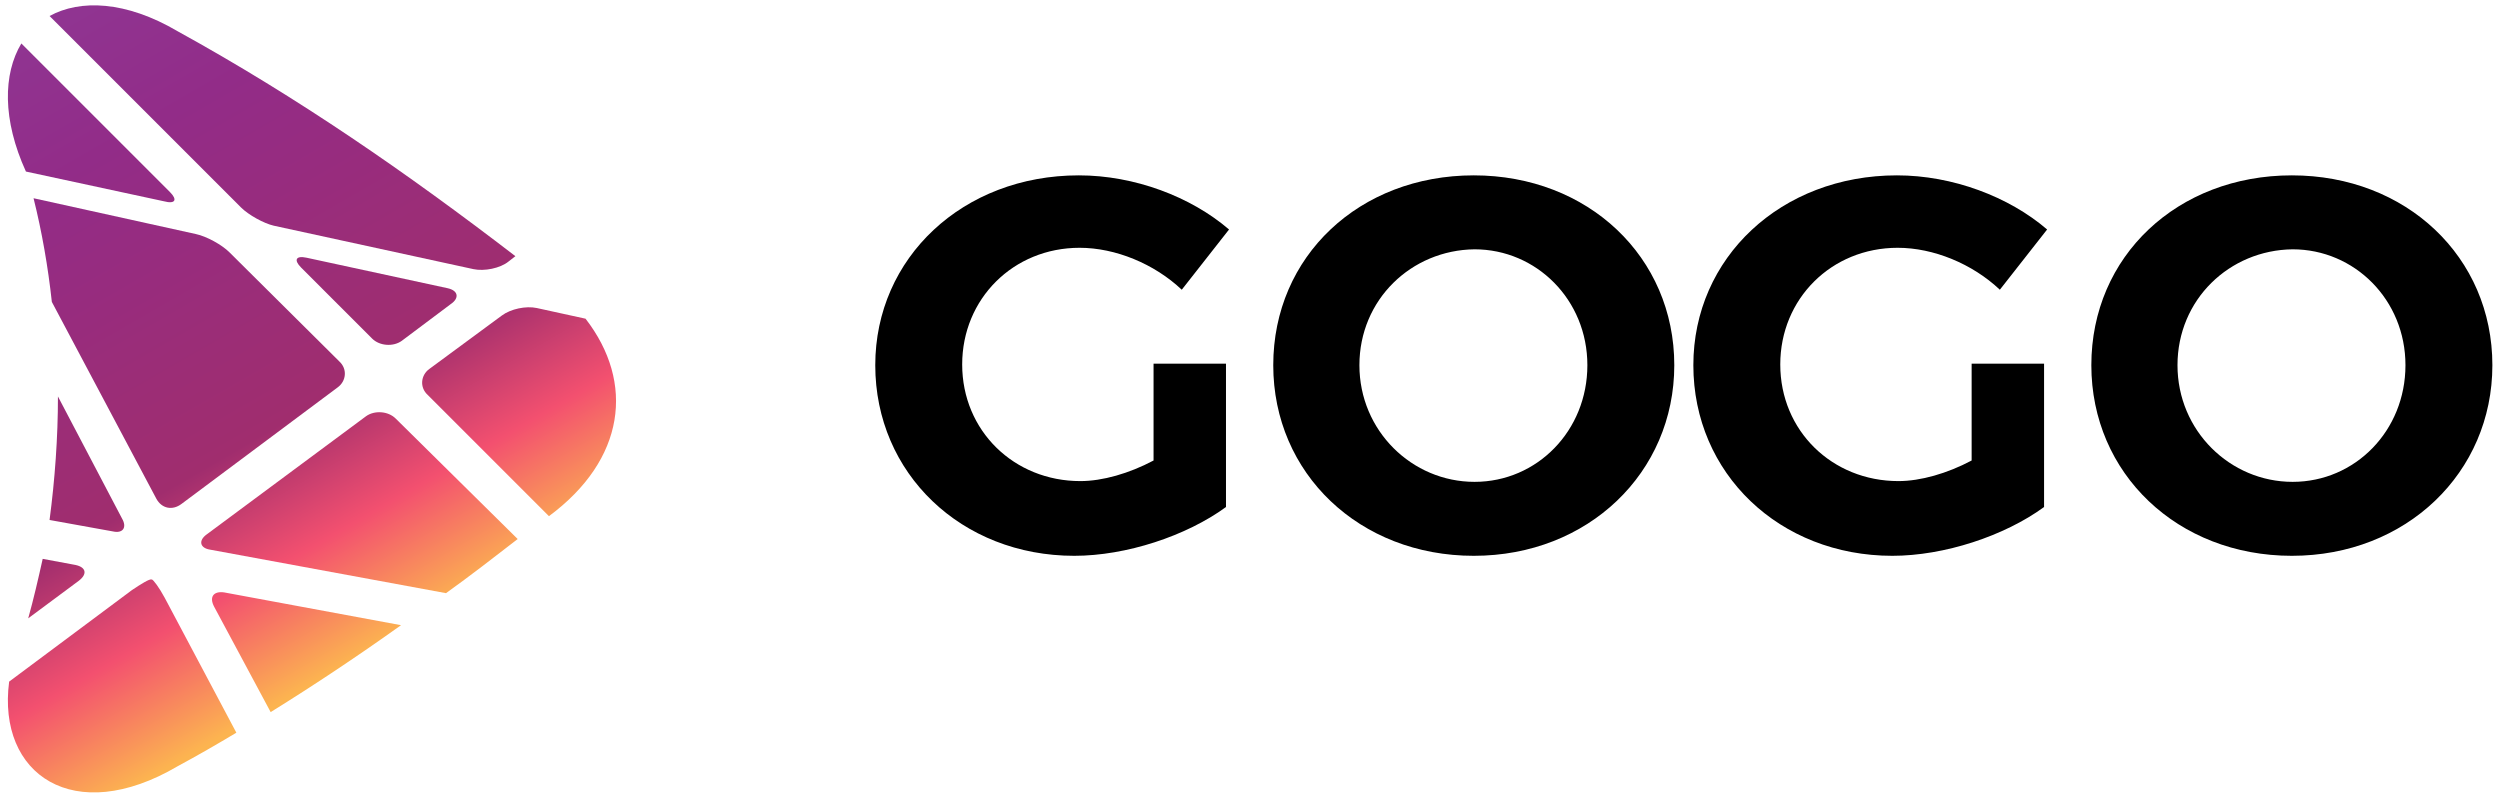
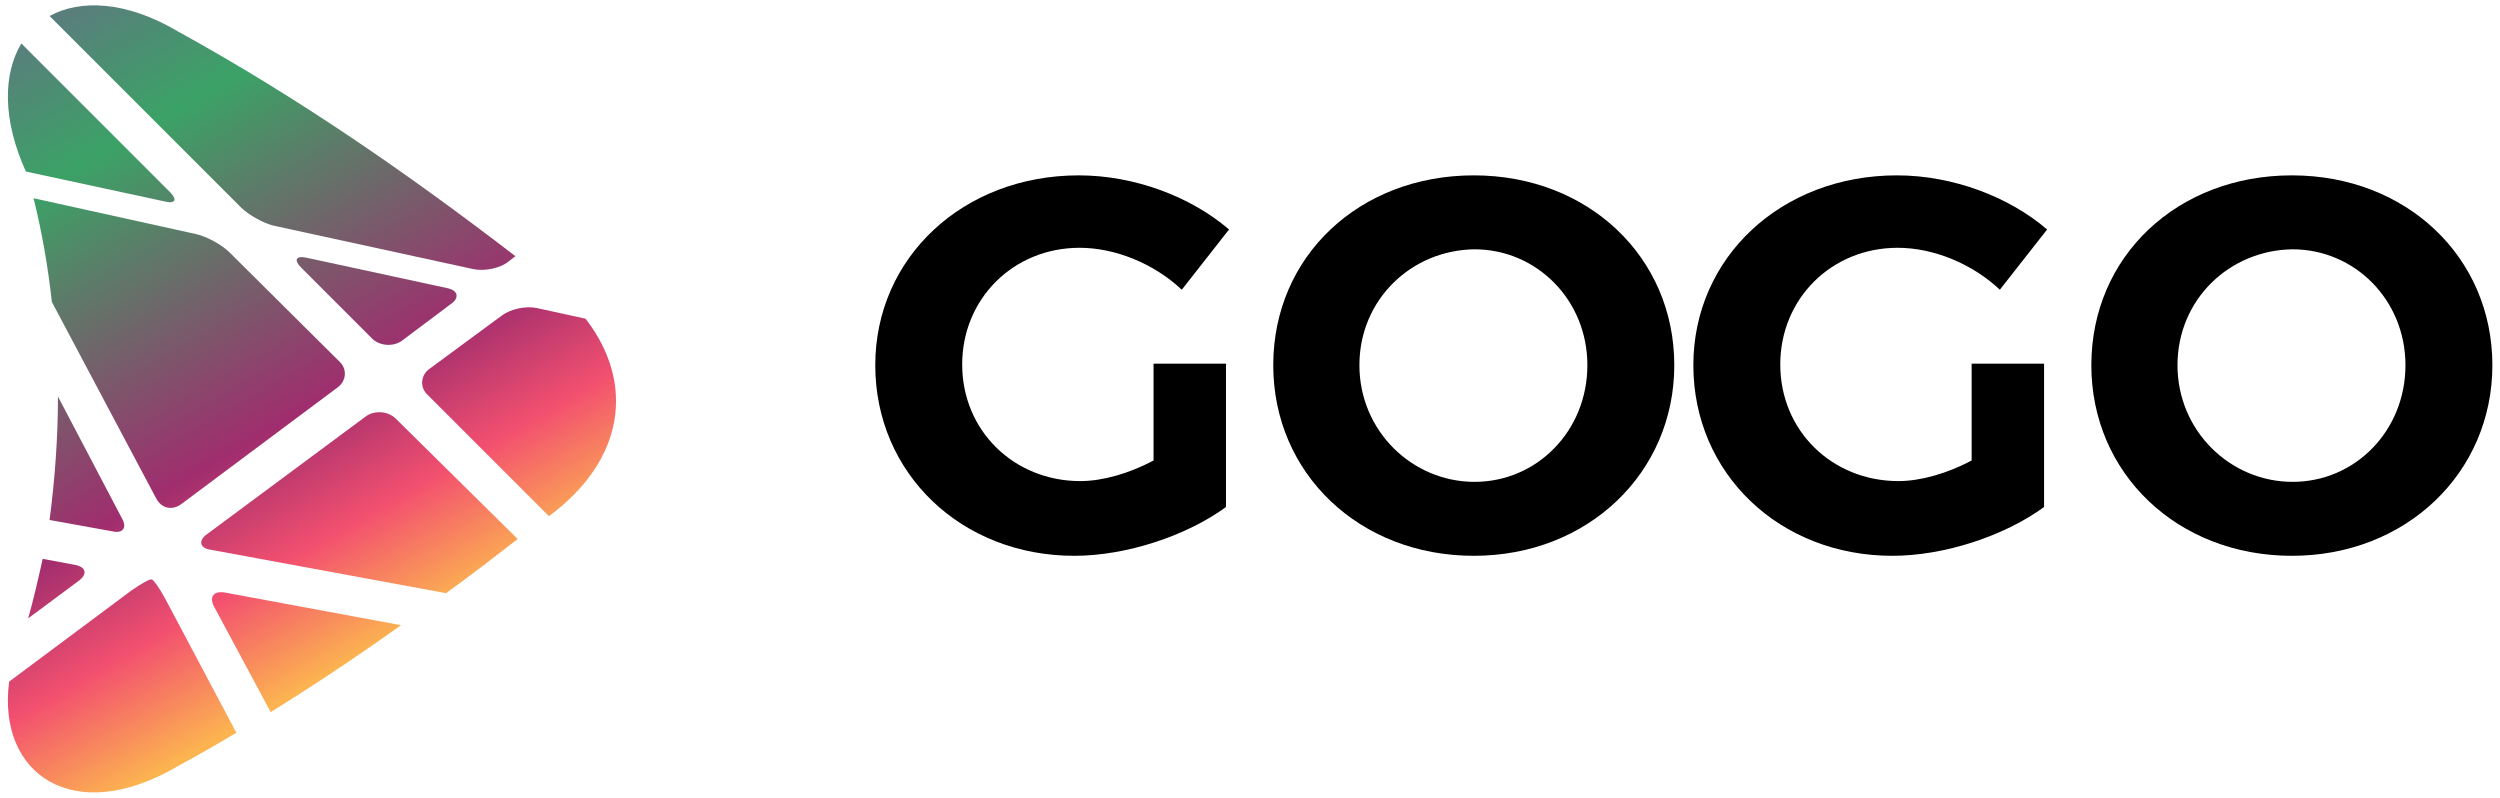
<svg xmlns="http://www.w3.org/2000/svg" version="1.1" id="Layer_1" x="0px" y="0px" viewBox="0 0 327.9 104.6" style="enable-background:new 0 0 327.9 104.6;" xml:space="preserve">
  <style type="text/css">
	.st0{fill:url(#SVGID_1_);}
	.st1{fill:url(#SVGID_2_);}
	.st2{fill:url(#SVGID_3_);}
	.st3{fill:url(#SVGID_4_);}
	.st4{fill:url(#SVGID_5_);}
	.st5{fill:url(#SVGID_6_);}
	.st6{fill:url(#SVGID_7_);}
	.st7{fill:url(#SVGID_8_);}
	.st8{fill:url(#SVGID_9_);}
	.st9{fill:url(#SVGID_10_);}
</style>
  <g>
    <linearGradient id="SVGID_1_" gradientUnits="userSpaceOnUse" x1="-12.158" y1="-21.078" x2="50.025" y2="86.625">
      <stop offset="0" style="stop-color:#8C42A1" />
-       <stop offset="0.389" style="stop-color:#922C88" />
+       <stop offset="0.389" style="stop-color:#3ba266" />
      <stop offset="0.731" style="stop-color:#A02D6E" />
      <stop offset="0.86" style="stop-color:#F3506F" />
      <stop offset="0.985" style="stop-color:#FCB450" />
    </linearGradient>
    <path class="st0" d="M20.5,65.4c0.7,1.3,2.1,1.6,3.3,0.7l20.5-15.3c1.1-0.8,1.3-2.4,0.2-3.4L30.1,33.1c-1-1-3-2.1-4.4-2.4L4.4,26   c1.1,4.4,1.9,9,2.4,13.6L20.5,65.4z" />
    <linearGradient id="SVGID_2_" gradientUnits="userSpaceOnUse" x1="-40.403" y1="-4.771" x2="21.78" y2="102.932">
      <stop offset="0" style="stop-color:#8C42A1" />
-       <stop offset="0.389" style="stop-color:#922C88" />
+       <stop offset="0.389" style="stop-color:#3ba266" />
      <stop offset="0.731" style="stop-color:#A02D6E" />
      <stop offset="0.86" style="stop-color:#F3506F" />
      <stop offset="0.985" style="stop-color:#FCB450" />
    </linearGradient>
    <path class="st1" d="M9.9,74.1l-4.3-0.8C5,76,4.4,78.6,3.7,81.1l6.6-4.9C11.5,75.3,11.3,74.4,9.9,74.1z" />
    <linearGradient id="SVGID_3_" gradientUnits="userSpaceOnUse" x1="-32.969" y1="-9.063" x2="29.213" y2="98.64">
      <stop offset="0" style="stop-color:#8C42A1" />
-       <stop offset="0.389" style="stop-color:#922C88" />
+       <stop offset="0.389" style="stop-color:#3ba266" />
      <stop offset="0.731" style="stop-color:#A02D6E" />
      <stop offset="0.86" style="stop-color:#F3506F" />
      <stop offset="0.985" style="stop-color:#FCB450" />
    </linearGradient>
    <path class="st2" d="M16,68L7.6,52c0,5.4-0.4,10.9-1.1,16.2l8.3,1.5C16.1,70,16.7,69.2,16,68z" />
    <linearGradient id="SVGID_4_" gradientUnits="userSpaceOnUse" x1="-12.813" y1="-20.7" x2="49.369" y2="87.003">
      <stop offset="0" style="stop-color:#8C42A1" />
-       <stop offset="0.389" style="stop-color:#922C88" />
+       <stop offset="0.389" style="stop-color:#3ba266" />
      <stop offset="0.731" style="stop-color:#A02D6E" />
      <stop offset="0.86" style="stop-color:#F3506F" />
      <stop offset="0.985" style="stop-color:#FCB450" />
    </linearGradient>
    <path class="st3" d="M22.3,25.2L2.8,5.7c-2.4,4-2.5,10,0.6,16.8l18.1,3.9C23,26.8,23.3,26.2,22.3,25.2z" />
    <linearGradient id="SVGID_5_" gradientUnits="userSpaceOnUse" x1="7.894" y1="-32.655" x2="70.076" y2="75.048">
      <stop offset="0" style="stop-color:#8C42A1" />
-       <stop offset="0.389" style="stop-color:#922C88" />
+       <stop offset="0.389" style="stop-color:#3ba266" />
      <stop offset="0.731" style="stop-color:#A02D6E" />
      <stop offset="0.86" style="stop-color:#F3506F" />
      <stop offset="0.985" style="stop-color:#FCB450" />
    </linearGradient>
    <path class="st4" d="M35.9,29.6l26.2,5.7c1.4,0.3,3.5-0.1,4.6-1l0.9-0.7C53.4,22.7,39.1,12.8,23.3,4.1c-6.8-4-12.8-4.2-16.8-2   l25.1,25.1C32.6,28.2,34.6,29.3,35.9,29.6z" />
    <linearGradient id="SVGID_6_" gradientUnits="userSpaceOnUse" x1="9.082" y1="-33.341" x2="71.265" y2="74.362">
      <stop offset="0" style="stop-color:#8C42A1" />
-       <stop offset="0.389" style="stop-color:#922C88" />
+       <stop offset="0.389" style="stop-color:#3ba266" />
      <stop offset="0.731" style="stop-color:#A02D6E" />
      <stop offset="0.86" style="stop-color:#F3506F" />
      <stop offset="0.985" style="stop-color:#FCB450" />
    </linearGradient>
    <path class="st5" d="M58.7,37.8l-18.5-4c-1.4-0.3-1.7,0.3-0.7,1.3l9.3,9.3c1,1,2.8,1.1,3.9,0.3l6.4-4.8   C60.3,39.1,60.1,38.1,58.7,37.8z" />
    <linearGradient id="SVGID_7_" gradientUnits="userSpaceOnUse" x1="-17.145" y1="-18.198" x2="45.037" y2="89.504">
      <stop offset="0" style="stop-color:#8C42A1" />
-       <stop offset="0.389" style="stop-color:#922C88" />
+       <stop offset="0.389" style="stop-color:#3ba266" />
      <stop offset="0.731" style="stop-color:#A02D6E" />
      <stop offset="0.86" style="stop-color:#F3506F" />
      <stop offset="0.985" style="stop-color:#FCB450" />
    </linearGradient>
    <path class="st6" d="M28.1,79.6l7.4,13.8C41.3,89.8,47,86,52.6,82l-23.2-4.3C28,77.5,27.4,78.3,28.1,79.6z" />
    <linearGradient id="SVGID_8_" gradientUnits="userSpaceOnUse" x1="-7.617" y1="-23.7" x2="54.566" y2="84.003">
      <stop offset="0" style="stop-color:#8C42A1" />
-       <stop offset="0.389" style="stop-color:#922C88" />
+       <stop offset="0.389" style="stop-color:#3ba266" />
      <stop offset="0.731" style="stop-color:#A02D6E" />
      <stop offset="0.86" style="stop-color:#F3506F" />
      <stop offset="0.985" style="stop-color:#FCB450" />
    </linearGradient>
    <path class="st7" d="M51.9,54.9c-1-1-2.8-1.1-3.9-0.3L27.1,70.1c-1.1,0.8-0.9,1.8,0.5,2l30.9,5.7c3.2-2.3,6.3-4.7,9.4-7.1   L51.9,54.9z" />
    <linearGradient id="SVGID_9_" gradientUnits="userSpaceOnUse" x1="17.523" y1="-38.214" x2="79.705" y2="69.489">
      <stop offset="0" style="stop-color:#8C42A1" />
-       <stop offset="0.389" style="stop-color:#922C88" />
+       <stop offset="0.389" style="stop-color:#3ba266" />
      <stop offset="0.731" style="stop-color:#A02D6E" />
      <stop offset="0.86" style="stop-color:#F3506F" />
      <stop offset="0.985" style="stop-color:#FCB450" />
    </linearGradient>
    <path class="st8" d="M65.8,41.4l-9.5,7c-1.1,0.8-1.3,2.4-0.2,3.4l15.9,15.9c10-7.4,11.3-17.5,4.8-25.9l-6.4-1.4   C69,40.1,67,40.5,65.8,41.4z" />
    <linearGradient id="SVGID_10_" gradientUnits="userSpaceOnUse" x1="-41.402" y1="-4.194" x2="20.78" y2="103.509">
      <stop offset="0" style="stop-color:#8C42A1" />
-       <stop offset="0.389" style="stop-color:#922C88" />
+       <stop offset="0.389" style="stop-color:#3ba266" />
      <stop offset="0.731" style="stop-color:#A02D6E" />
      <stop offset="0.86" style="stop-color:#F3506F" />
      <stop offset="0.985" style="stop-color:#FCB450" />
    </linearGradient>
    <path class="st9" d="M19.9,76c-0.3-0.1-1.4,0.6-2.6,1.4l-16.1,12c-1.6,12.2,8.5,19.1,22.1,11.1c2.6-1.4,5.2-2.9,7.7-4.4l-9.4-17.7   C20.9,77.1,20.1,76,19.9,76z" />
    <g>
      <path d="M151.2,47.7h9.6v18.8c-5.2,3.8-13.1,6.4-19.9,6.4c-14.8,0-26.1-10.8-26.1-25c0-14.1,11.5-24.9,26.7-24.9    c7.3,0,14.7,2.8,19.7,7.1l-6.2,7.9c-3.6-3.4-8.7-5.5-13.4-5.5c-8.7,0-15.4,6.7-15.4,15.3c0,8.7,6.8,15.3,15.5,15.3    c2.9,0,6.4-1,9.6-2.7V47.7z" />
      <path d="M219.6,47.9c0,14.1-11.3,25-26.3,25s-26.3-10.8-26.3-25c0-14.3,11.3-24.9,26.3-24.9S219.6,33.7,219.6,47.9z M178.3,47.9    c0,8.6,6.9,15.3,15.1,15.3c8.2,0,14.8-6.7,14.8-15.3c0-8.6-6.7-15.2-14.8-15.2C185.1,32.8,178.3,39.3,178.3,47.9z" />
      <path d="M258.5,47.7h9.6v18.8c-5.2,3.8-13.1,6.4-19.9,6.4c-14.8,0-26.1-10.8-26.1-25c0-14.1,11.5-24.9,26.7-24.9    c7.3,0,14.7,2.8,19.7,7.1l-6.2,7.9c-3.6-3.4-8.7-5.5-13.4-5.5c-8.7,0-15.4,6.7-15.4,15.3c0,8.7,6.8,15.3,15.5,15.3    c2.9,0,6.4-1,9.6-2.7V47.7z" />
      <path d="M326.9,47.9c0,14.1-11.3,25-26.3,25s-26.3-10.8-26.3-25c0-14.3,11.3-24.9,26.3-24.9S326.9,33.7,326.9,47.9z M285.6,47.9    c0,8.6,6.9,15.3,15.1,15.3c8.2,0,14.8-6.7,14.8-15.3c0-8.6-6.7-15.2-14.8-15.2C292.4,32.8,285.6,39.3,285.6,47.9z" />
    </g>
  </g>
</svg>
